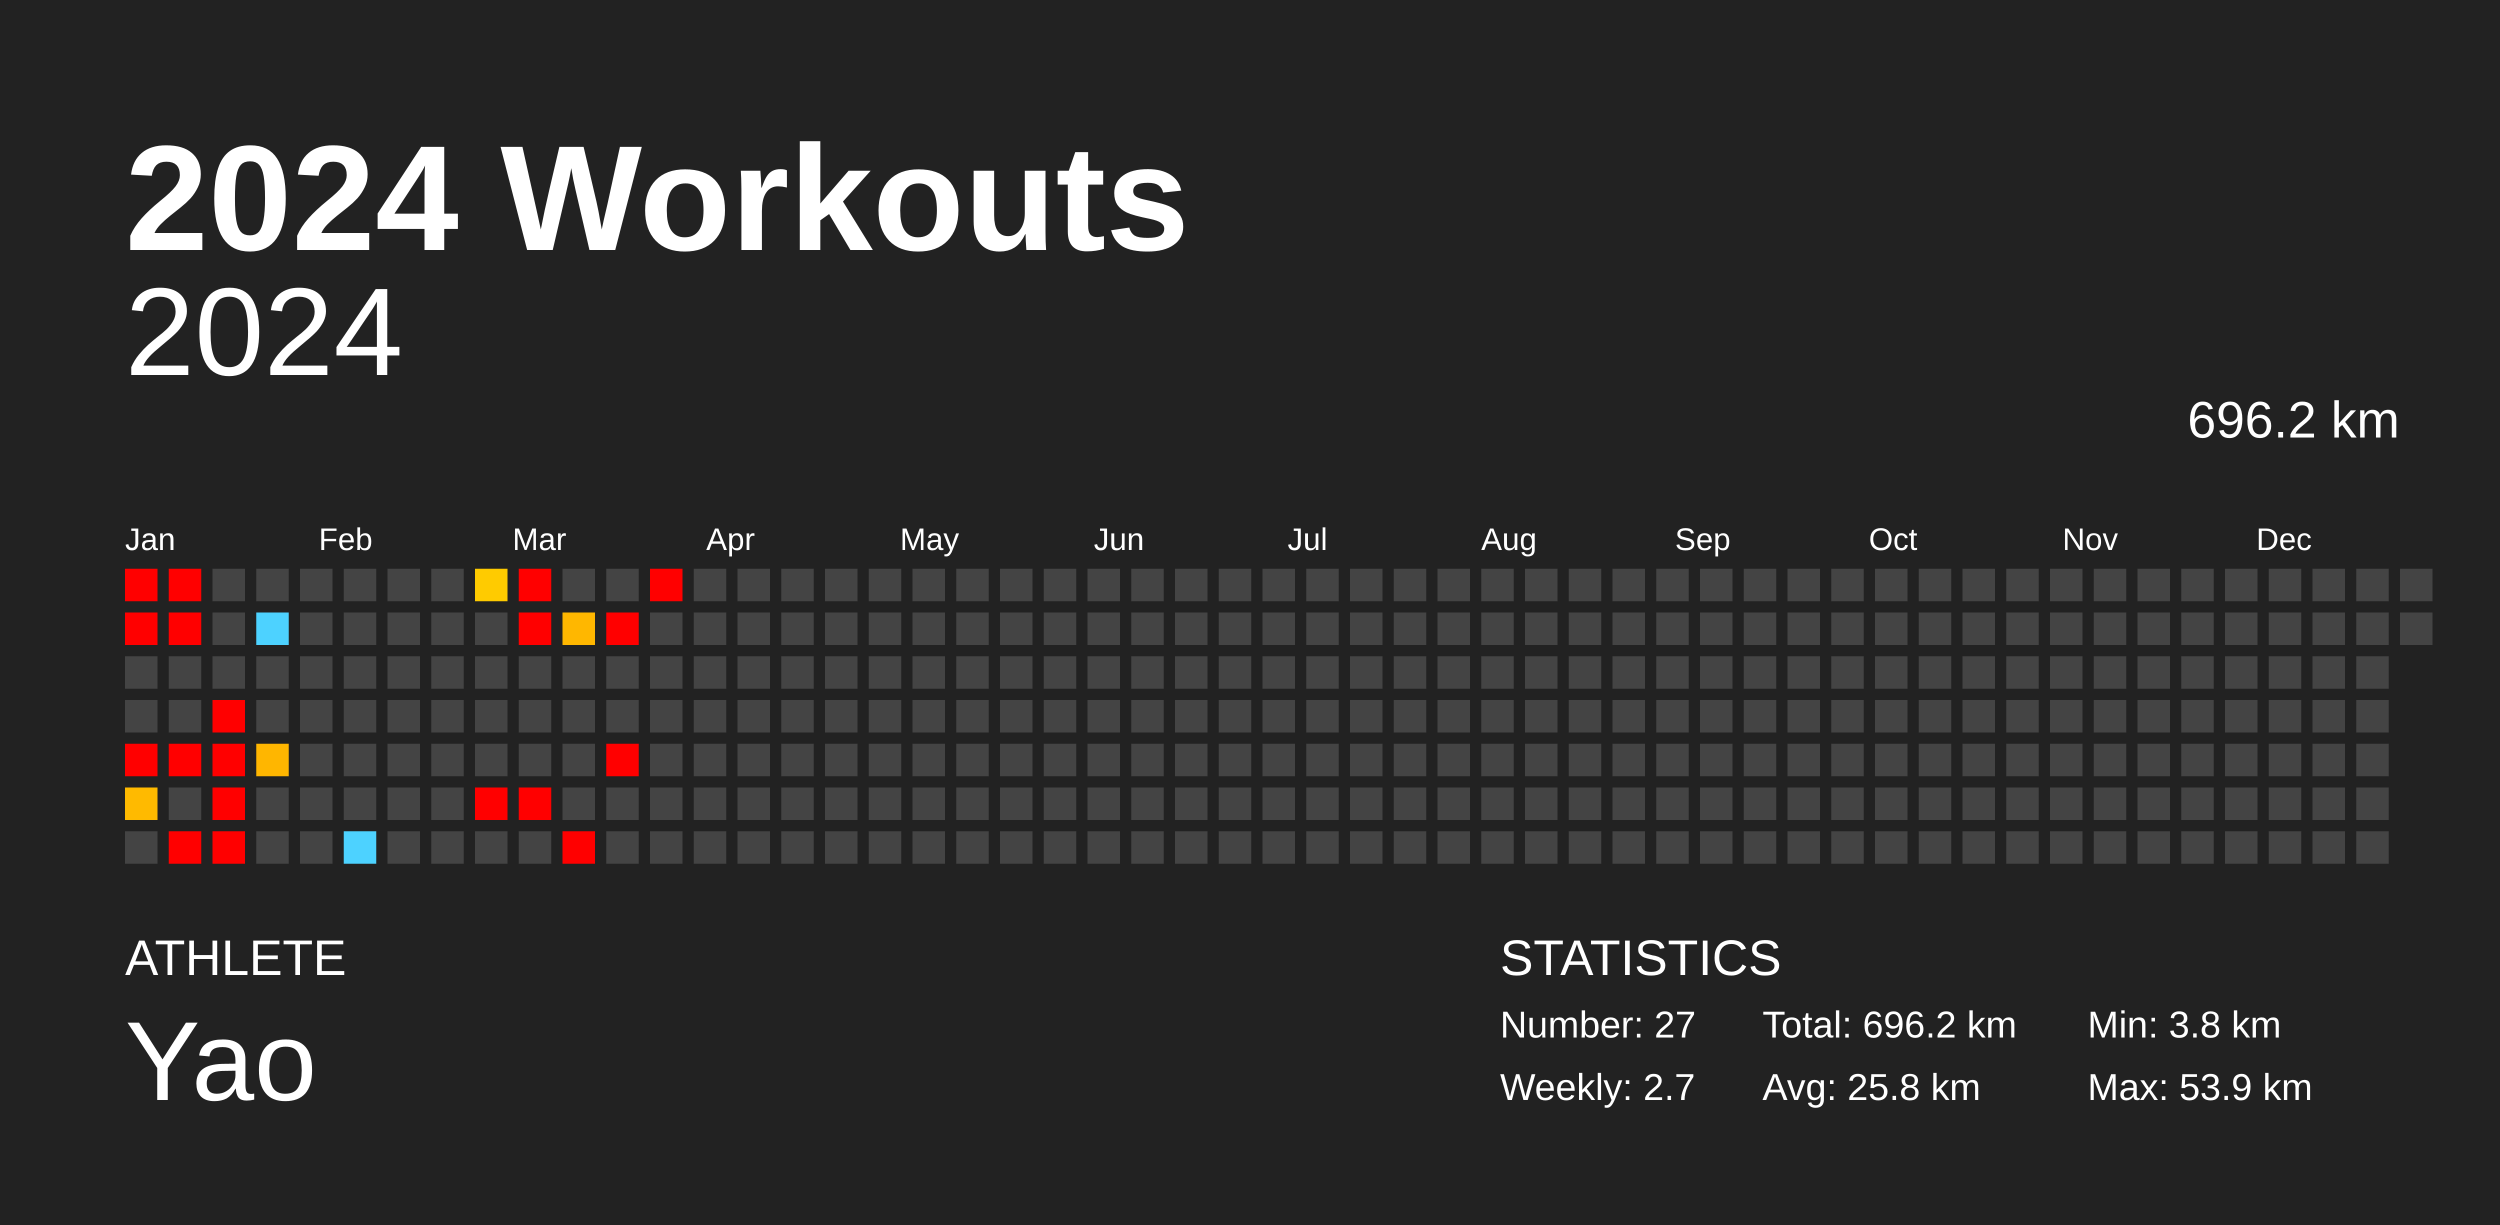
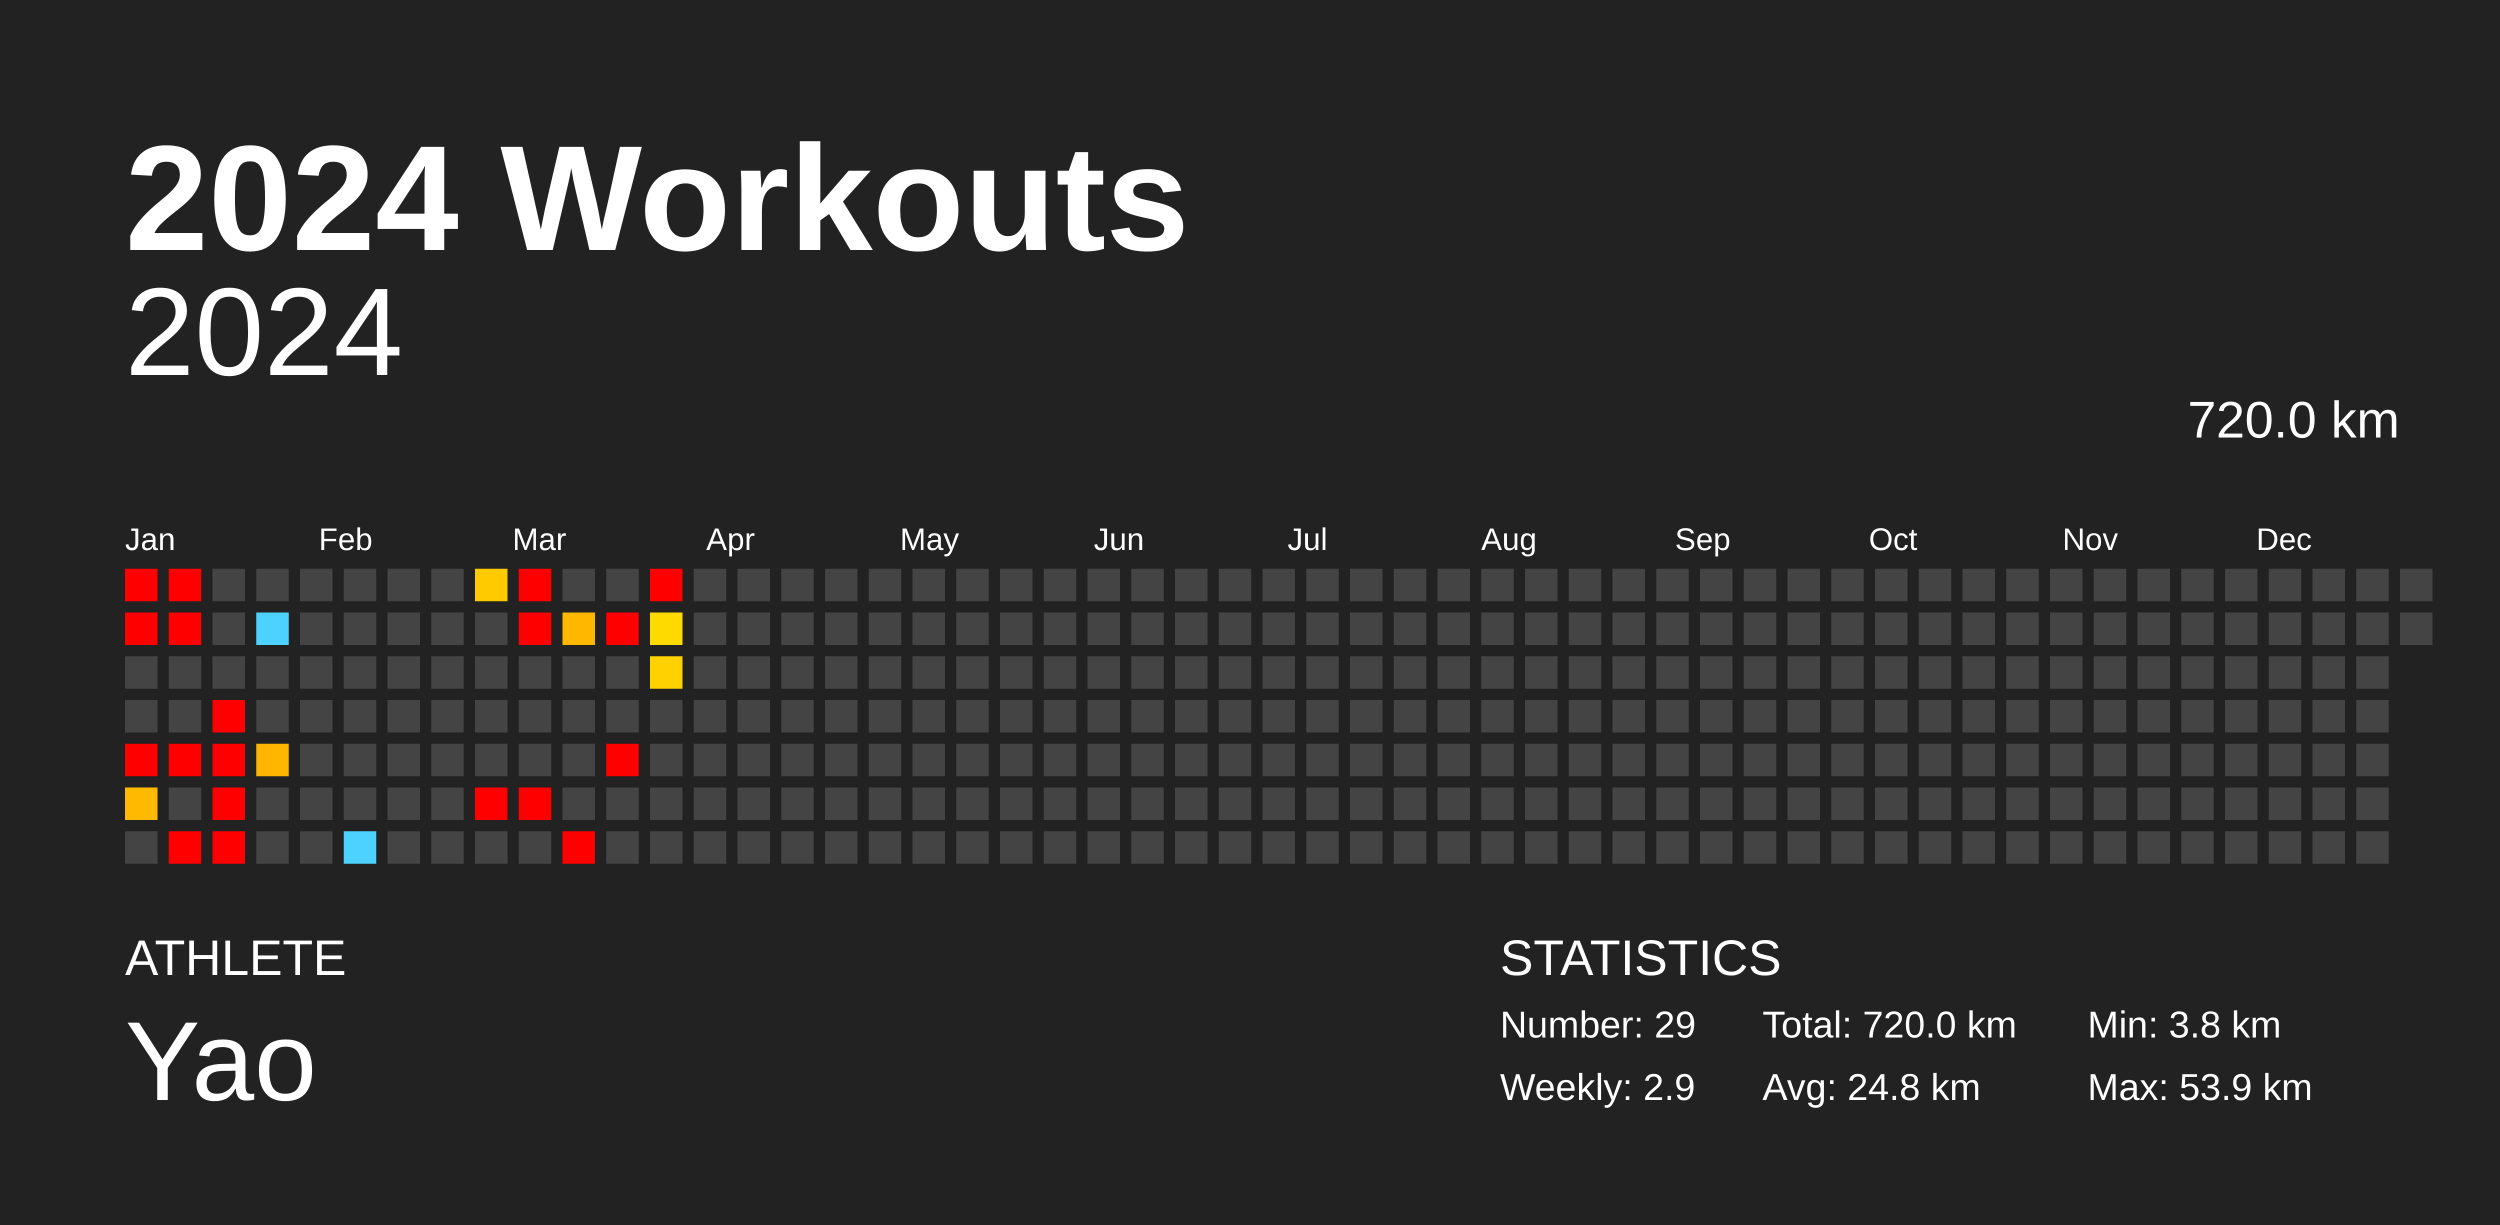
<svg xmlns="http://www.w3.org/2000/svg" baseProfile="full" height="98mm" version="1.1" viewBox="0,0,200,98" width="200mm">
  <defs />
  <rect fill="#222222" height="98" width="200" x="0" y="0" />
  <text fill="#FFFFFF" style="font-size:12px; font-family:Arial; font-weight:bold;" x="10" y="20">2024 Workouts</text>
  <text fill="#FFFFFF" style="font-size:4px; font-family:Arial" x="10" y="78">ATHLETE</text>
  <text fill="#FFFFFF" style="font-size:9px; font-family:Arial" x="10" y="88">Yao</text>
  <text fill="#FFFFFF" style="font-size:4px; font-family:Arial" x="120" y="78">STATISTICS</text>
-   <text fill="#FFFFFF" style="font-size:3px; font-family:Arial" x="120" y="83">Number: 27</text>
-   <text fill="#FFFFFF" style="font-size:3px; font-family:Arial" x="120" y="88">Weekly: 2.7</text>
-   <text fill="#FFFFFF" style="font-size:3px; font-family:Arial" x="141" y="83">Total: 696.2 km</text>
-   <text fill="#FFFFFF" style="font-size:3px; font-family:Arial" x="141" y="88">Avg: 25.8 km</text>
+   <text fill="#FFFFFF" style="font-size:3px; font-family:Arial" x="120" y="83">Number: 29</text>
+   <text fill="#FFFFFF" style="font-size:3px; font-family:Arial" x="120" y="88">Weekly: 2.9</text>
+   <text fill="#FFFFFF" style="font-size:3px; font-family:Arial" x="141" y="83">Total: 720.0 km</text>
+   <text fill="#FFFFFF" style="font-size:3px; font-family:Arial" x="141" y="88">Avg: 24.8 km</text>
  <text fill="#FFFFFF" style="font-size:3px; font-family:Arial" x="167" y="83">Min: 3.8 km</text>
  <text fill="#FFFFFF" style="font-size:3px; font-family:Arial" x="167" y="88">Max: 53.9 km</text>
  <text alignment-baseline="hanging" fill="#FFFFFF" style="font-size:10.0px; font-family:Arial;" x="10" y="30">2024</text>
-   <text alignment-baseline="hanging" fill="#FFFFFF" style="font-size:4.125px; font-family:Arial;" x="175" y="35">696.2 km</text>
+   <text alignment-baseline="hanging" fill="#FFFFFF" style="font-size:4.125px; font-family:Arial;" x="175" y="35">720.0 km</text>
  <text fill="#FFFFFF" style="font-size:2.5px; font-family:Arial" x="10.0" y="44">Jan</text>
  <text fill="#FFFFFF" style="font-size:2.5px; font-family:Arial" x="25.5" y="44">Feb</text>
  <text fill="#FFFFFF" style="font-size:2.5px; font-family:Arial" x="41.0" y="44">Mar</text>
  <text fill="#FFFFFF" style="font-size:2.5px; font-family:Arial" x="56.5" y="44">Apr</text>
  <text fill="#FFFFFF" style="font-size:2.5px; font-family:Arial" x="72.0" y="44">May</text>
  <text fill="#FFFFFF" style="font-size:2.5px; font-family:Arial" x="87.5" y="44">Jun</text>
  <text fill="#FFFFFF" style="font-size:2.5px; font-family:Arial" x="103.0" y="44">Jul</text>
  <text fill="#FFFFFF" style="font-size:2.5px; font-family:Arial" x="118.5" y="44">Aug</text>
  <text fill="#FFFFFF" style="font-size:2.5px; font-family:Arial" x="134.0" y="44">Sep</text>
  <text fill="#FFFFFF" style="font-size:2.5px; font-family:Arial" x="149.5" y="44">Oct</text>
  <text fill="#FFFFFF" style="font-size:2.5px; font-family:Arial" x="165.0" y="44">Nov</text>
  <text fill="#FFFFFF" style="font-size:2.5px; font-family:Arial" x="180.5" y="44">Dec</text>
  <rect fill="red" height="2.6" width="2.6" x="10.0" y="45.5" />
  <rect fill="red" height="2.6" width="2.6" x="10.0" y="49.0" />
  <rect fill="#444444" height="2.6" width="2.6" x="10.0" y="52.5" />
  <rect fill="#444444" height="2.6" width="2.6" x="10.0" y="56.0" />
  <rect fill="red" height="2.6" width="2.6" x="10.0" y="59.5" />
  <rect fill="#ffba00" height="2.6" width="2.6" x="10.0" y="63.0" />
  <rect fill="#444444" height="2.6" width="2.6" x="10.0" y="66.5" />
  <rect fill="red" height="2.6" width="2.6" x="13.5" y="45.5" />
  <rect fill="red" height="2.6" width="2.6" x="13.5" y="49.0" />
  <rect fill="#444444" height="2.6" width="2.6" x="13.5" y="52.5" />
  <rect fill="#444444" height="2.6" width="2.6" x="13.5" y="56.0" />
  <rect fill="red" height="2.6" width="2.6" x="13.5" y="59.5" />
  <rect fill="#444444" height="2.6" width="2.6" x="13.5" y="63.0" />
  <rect fill="red" height="2.6" width="2.6" x="13.5" y="66.5" />
  <rect fill="#444444" height="2.6" width="2.6" x="17.0" y="45.5" />
  <rect fill="#444444" height="2.6" width="2.6" x="17.0" y="49.0" />
  <rect fill="#444444" height="2.6" width="2.6" x="17.0" y="52.5" />
  <rect fill="red" height="2.6" width="2.6" x="17.0" y="56.0" />
  <rect fill="red" height="2.6" width="2.6" x="17.0" y="59.5" />
  <rect fill="red" height="2.6" width="2.6" x="17.0" y="63.0" />
  <rect fill="red" height="2.6" width="2.6" x="17.0" y="66.5" />
  <rect fill="#444444" height="2.6" width="2.6" x="20.5" y="45.5" />
  <rect fill="#4dd2ff" height="2.6" width="2.6" x="20.5" y="49.0" />
  <rect fill="#444444" height="2.6" width="2.6" x="20.5" y="52.5" />
  <rect fill="#444444" height="2.6" width="2.6" x="20.5" y="56.0" />
  <rect fill="#ffb600" height="2.6" width="2.6" x="20.5" y="59.5" />
  <rect fill="#444444" height="2.6" width="2.6" x="20.5" y="63.0" />
  <rect fill="#444444" height="2.6" width="2.6" x="20.5" y="66.5" />
  <rect fill="#444444" height="2.6" width="2.6" x="24.0" y="45.5" />
  <rect fill="#444444" height="2.6" width="2.6" x="24.0" y="49.0" />
  <rect fill="#444444" height="2.6" width="2.6" x="24.0" y="52.5" />
  <rect fill="#444444" height="2.6" width="2.6" x="24.0" y="56.0" />
  <rect fill="#444444" height="2.6" width="2.6" x="24.0" y="59.5" />
  <rect fill="#444444" height="2.6" width="2.6" x="24.0" y="63.0" />
  <rect fill="#444444" height="2.6" width="2.6" x="24.0" y="66.5" />
  <rect fill="#444444" height="2.6" width="2.6" x="27.5" y="45.5" />
  <rect fill="#444444" height="2.6" width="2.6" x="27.5" y="49.0" />
  <rect fill="#444444" height="2.6" width="2.6" x="27.5" y="52.5" />
  <rect fill="#444444" height="2.6" width="2.6" x="27.5" y="56.0" />
  <rect fill="#444444" height="2.6" width="2.6" x="27.5" y="59.5" />
  <rect fill="#444444" height="2.6" width="2.6" x="27.5" y="63.0" />
  <rect fill="#4dd2ff" height="2.6" width="2.6" x="27.5" y="66.5" />
  <rect fill="#444444" height="2.6" width="2.6" x="31.0" y="45.5" />
  <rect fill="#444444" height="2.6" width="2.6" x="31.0" y="49.0" />
  <rect fill="#444444" height="2.6" width="2.6" x="31.0" y="52.5" />
  <rect fill="#444444" height="2.6" width="2.6" x="31.0" y="56.0" />
  <rect fill="#444444" height="2.6" width="2.6" x="31.0" y="59.5" />
  <rect fill="#444444" height="2.6" width="2.6" x="31.0" y="63.0" />
  <rect fill="#444444" height="2.6" width="2.6" x="31.0" y="66.5" />
  <rect fill="#444444" height="2.6" width="2.6" x="34.5" y="45.5" />
  <rect fill="#444444" height="2.6" width="2.6" x="34.5" y="49.0" />
  <rect fill="#444444" height="2.6" width="2.6" x="34.5" y="52.5" />
  <rect fill="#444444" height="2.6" width="2.6" x="34.5" y="56.0" />
  <rect fill="#444444" height="2.6" width="2.6" x="34.5" y="59.5" />
  <rect fill="#444444" height="2.6" width="2.6" x="34.5" y="63.0" />
  <rect fill="#444444" height="2.6" width="2.6" x="34.5" y="66.5" />
  <rect fill="#ffcb00" height="2.6" width="2.6" x="38.0" y="45.5" />
  <rect fill="#444444" height="2.6" width="2.6" x="38.0" y="49.0" />
  <rect fill="#444444" height="2.6" width="2.6" x="38.0" y="52.5" />
  <rect fill="#444444" height="2.6" width="2.6" x="38.0" y="56.0" />
  <rect fill="#444444" height="2.6" width="2.6" x="38.0" y="59.5" />
  <rect fill="red" height="2.6" width="2.6" x="38.0" y="63.0" />
  <rect fill="#444444" height="2.6" width="2.6" x="38.0" y="66.5" />
  <rect fill="red" height="2.6" width="2.6" x="41.5" y="45.5" />
  <rect fill="red" height="2.6" width="2.6" x="41.5" y="49.0" />
  <rect fill="#444444" height="2.6" width="2.6" x="41.5" y="52.5" />
  <rect fill="#444444" height="2.6" width="2.6" x="41.5" y="56.0" />
  <rect fill="#444444" height="2.6" width="2.6" x="41.5" y="59.5" />
  <rect fill="red" height="2.6" width="2.6" x="41.5" y="63.0" />
  <rect fill="#444444" height="2.6" width="2.6" x="41.5" y="66.5" />
  <rect fill="#444444" height="2.6" width="2.6" x="45.0" y="45.5" />
  <rect fill="#ffb700" height="2.6" width="2.6" x="45.0" y="49.0" />
  <rect fill="#444444" height="2.6" width="2.6" x="45.0" y="52.5" />
  <rect fill="#444444" height="2.6" width="2.6" x="45.0" y="56.0" />
  <rect fill="#444444" height="2.6" width="2.6" x="45.0" y="59.5" />
  <rect fill="#444444" height="2.6" width="2.6" x="45.0" y="63.0" />
  <rect fill="red" height="2.6" width="2.6" x="45.0" y="66.5" />
  <rect fill="#444444" height="2.6" width="2.6" x="48.5" y="45.5" />
  <rect fill="red" height="2.6" width="2.6" x="48.5" y="49.0" />
  <rect fill="#444444" height="2.6" width="2.6" x="48.5" y="52.5" />
  <rect fill="#444444" height="2.6" width="2.6" x="48.5" y="56.0" />
  <rect fill="red" height="2.6" width="2.6" x="48.5" y="59.5" />
  <rect fill="#444444" height="2.6" width="2.6" x="48.5" y="63.0" />
  <rect fill="#444444" height="2.6" width="2.6" x="48.5" y="66.5" />
  <rect fill="red" height="2.6" width="2.6" x="52.0" y="45.5" />
-   <rect fill="#444444" height="2.6" width="2.6" x="52.0" y="49.0" />
-   <rect fill="#444444" height="2.6" width="2.6" x="52.0" y="52.5" />
+   <rect fill="#ffda00" height="2.6" width="2.6" x="52.0" y="49.0" />
+   <rect fill="#ffd100" height="2.6" width="2.6" x="52.0" y="52.5" />
  <rect fill="#444444" height="2.6" width="2.6" x="52.0" y="56.0" />
  <rect fill="#444444" height="2.6" width="2.6" x="52.0" y="59.5" />
  <rect fill="#444444" height="2.6" width="2.6" x="52.0" y="63.0" />
  <rect fill="#444444" height="2.6" width="2.6" x="52.0" y="66.5" />
  <rect fill="#444444" height="2.6" width="2.6" x="55.5" y="45.5" />
  <rect fill="#444444" height="2.6" width="2.6" x="55.5" y="49.0" />
  <rect fill="#444444" height="2.6" width="2.6" x="55.5" y="52.5" />
  <rect fill="#444444" height="2.6" width="2.6" x="55.5" y="56.0" />
  <rect fill="#444444" height="2.6" width="2.6" x="55.5" y="59.5" />
  <rect fill="#444444" height="2.6" width="2.6" x="55.5" y="63.0" />
  <rect fill="#444444" height="2.6" width="2.6" x="55.5" y="66.5" />
  <rect fill="#444444" height="2.6" width="2.6" x="59.0" y="45.5" />
  <rect fill="#444444" height="2.6" width="2.6" x="59.0" y="49.0" />
  <rect fill="#444444" height="2.6" width="2.6" x="59.0" y="52.5" />
  <rect fill="#444444" height="2.6" width="2.6" x="59.0" y="56.0" />
  <rect fill="#444444" height="2.6" width="2.6" x="59.0" y="59.5" />
  <rect fill="#444444" height="2.6" width="2.6" x="59.0" y="63.0" />
  <rect fill="#444444" height="2.6" width="2.6" x="59.0" y="66.5" />
  <rect fill="#444444" height="2.6" width="2.6" x="62.5" y="45.5" />
  <rect fill="#444444" height="2.6" width="2.6" x="62.5" y="49.0" />
  <rect fill="#444444" height="2.6" width="2.6" x="62.5" y="52.5" />
  <rect fill="#444444" height="2.6" width="2.6" x="62.5" y="56.0" />
  <rect fill="#444444" height="2.6" width="2.6" x="62.5" y="59.5" />
  <rect fill="#444444" height="2.6" width="2.6" x="62.5" y="63.0" />
  <rect fill="#444444" height="2.6" width="2.6" x="62.5" y="66.5" />
  <rect fill="#444444" height="2.6" width="2.6" x="66.0" y="45.5" />
  <rect fill="#444444" height="2.6" width="2.6" x="66.0" y="49.0" />
  <rect fill="#444444" height="2.6" width="2.6" x="66.0" y="52.5" />
  <rect fill="#444444" height="2.6" width="2.6" x="66.0" y="56.0" />
  <rect fill="#444444" height="2.6" width="2.6" x="66.0" y="59.5" />
  <rect fill="#444444" height="2.6" width="2.6" x="66.0" y="63.0" />
  <rect fill="#444444" height="2.6" width="2.6" x="66.0" y="66.5" />
  <rect fill="#444444" height="2.6" width="2.6" x="69.5" y="45.5" />
  <rect fill="#444444" height="2.6" width="2.6" x="69.5" y="49.0" />
  <rect fill="#444444" height="2.6" width="2.6" x="69.5" y="52.5" />
  <rect fill="#444444" height="2.6" width="2.6" x="69.5" y="56.0" />
  <rect fill="#444444" height="2.6" width="2.6" x="69.5" y="59.5" />
  <rect fill="#444444" height="2.6" width="2.6" x="69.5" y="63.0" />
  <rect fill="#444444" height="2.6" width="2.6" x="69.5" y="66.5" />
  <rect fill="#444444" height="2.6" width="2.6" x="73.0" y="45.5" />
  <rect fill="#444444" height="2.6" width="2.6" x="73.0" y="49.0" />
  <rect fill="#444444" height="2.6" width="2.6" x="73.0" y="52.5" />
  <rect fill="#444444" height="2.6" width="2.6" x="73.0" y="56.0" />
  <rect fill="#444444" height="2.6" width="2.6" x="73.0" y="59.5" />
  <rect fill="#444444" height="2.6" width="2.6" x="73.0" y="63.0" />
  <rect fill="#444444" height="2.6" width="2.6" x="73.0" y="66.5" />
  <rect fill="#444444" height="2.6" width="2.6" x="76.5" y="45.5" />
  <rect fill="#444444" height="2.6" width="2.6" x="76.5" y="49.0" />
  <rect fill="#444444" height="2.6" width="2.6" x="76.5" y="52.5" />
  <rect fill="#444444" height="2.6" width="2.6" x="76.5" y="56.0" />
  <rect fill="#444444" height="2.6" width="2.6" x="76.5" y="59.5" />
  <rect fill="#444444" height="2.6" width="2.6" x="76.5" y="63.0" />
  <rect fill="#444444" height="2.6" width="2.6" x="76.5" y="66.5" />
  <rect fill="#444444" height="2.6" width="2.6" x="80.0" y="45.5" />
  <rect fill="#444444" height="2.6" width="2.6" x="80.0" y="49.0" />
  <rect fill="#444444" height="2.6" width="2.6" x="80.0" y="52.5" />
  <rect fill="#444444" height="2.6" width="2.6" x="80.0" y="56.0" />
  <rect fill="#444444" height="2.6" width="2.6" x="80.0" y="59.5" />
  <rect fill="#444444" height="2.6" width="2.6" x="80.0" y="63.0" />
  <rect fill="#444444" height="2.6" width="2.6" x="80.0" y="66.5" />
  <rect fill="#444444" height="2.6" width="2.6" x="83.5" y="45.5" />
  <rect fill="#444444" height="2.6" width="2.6" x="83.5" y="49.0" />
  <rect fill="#444444" height="2.6" width="2.6" x="83.5" y="52.5" />
  <rect fill="#444444" height="2.6" width="2.6" x="83.5" y="56.0" />
  <rect fill="#444444" height="2.6" width="2.6" x="83.5" y="59.5" />
  <rect fill="#444444" height="2.6" width="2.6" x="83.5" y="63.0" />
  <rect fill="#444444" height="2.6" width="2.6" x="83.5" y="66.5" />
  <rect fill="#444444" height="2.6" width="2.6" x="87.0" y="45.5" />
  <rect fill="#444444" height="2.6" width="2.6" x="87.0" y="49.0" />
  <rect fill="#444444" height="2.6" width="2.6" x="87.0" y="52.5" />
  <rect fill="#444444" height="2.6" width="2.6" x="87.0" y="56.0" />
  <rect fill="#444444" height="2.6" width="2.6" x="87.0" y="59.5" />
  <rect fill="#444444" height="2.6" width="2.6" x="87.0" y="63.0" />
  <rect fill="#444444" height="2.6" width="2.6" x="87.0" y="66.5" />
  <rect fill="#444444" height="2.6" width="2.6" x="90.5" y="45.5" />
  <rect fill="#444444" height="2.6" width="2.6" x="90.5" y="49.0" />
  <rect fill="#444444" height="2.6" width="2.6" x="90.5" y="52.5" />
  <rect fill="#444444" height="2.6" width="2.6" x="90.5" y="56.0" />
  <rect fill="#444444" height="2.6" width="2.6" x="90.5" y="59.5" />
  <rect fill="#444444" height="2.6" width="2.6" x="90.5" y="63.0" />
  <rect fill="#444444" height="2.6" width="2.6" x="90.5" y="66.5" />
  <rect fill="#444444" height="2.6" width="2.6" x="94.0" y="45.5" />
  <rect fill="#444444" height="2.6" width="2.6" x="94.0" y="49.0" />
  <rect fill="#444444" height="2.6" width="2.6" x="94.0" y="52.5" />
  <rect fill="#444444" height="2.6" width="2.6" x="94.0" y="56.0" />
  <rect fill="#444444" height="2.6" width="2.6" x="94.0" y="59.5" />
  <rect fill="#444444" height="2.6" width="2.6" x="94.0" y="63.0" />
  <rect fill="#444444" height="2.6" width="2.6" x="94.0" y="66.5" />
  <rect fill="#444444" height="2.6" width="2.6" x="97.5" y="45.5" />
  <rect fill="#444444" height="2.6" width="2.6" x="97.5" y="49.0" />
  <rect fill="#444444" height="2.6" width="2.6" x="97.5" y="52.5" />
  <rect fill="#444444" height="2.6" width="2.6" x="97.5" y="56.0" />
  <rect fill="#444444" height="2.6" width="2.6" x="97.5" y="59.5" />
  <rect fill="#444444" height="2.6" width="2.6" x="97.5" y="63.0" />
  <rect fill="#444444" height="2.6" width="2.6" x="97.5" y="66.5" />
  <rect fill="#444444" height="2.6" width="2.6" x="101.0" y="45.5" />
  <rect fill="#444444" height="2.6" width="2.6" x="101.0" y="49.0" />
  <rect fill="#444444" height="2.6" width="2.6" x="101.0" y="52.5" />
  <rect fill="#444444" height="2.6" width="2.6" x="101.0" y="56.0" />
  <rect fill="#444444" height="2.6" width="2.6" x="101.0" y="59.5" />
  <rect fill="#444444" height="2.6" width="2.6" x="101.0" y="63.0" />
  <rect fill="#444444" height="2.6" width="2.6" x="101.0" y="66.5" />
  <rect fill="#444444" height="2.6" width="2.6" x="104.5" y="45.5" />
  <rect fill="#444444" height="2.6" width="2.6" x="104.5" y="49.0" />
  <rect fill="#444444" height="2.6" width="2.6" x="104.5" y="52.5" />
  <rect fill="#444444" height="2.6" width="2.6" x="104.5" y="56.0" />
  <rect fill="#444444" height="2.6" width="2.6" x="104.5" y="59.5" />
  <rect fill="#444444" height="2.6" width="2.6" x="104.5" y="63.0" />
  <rect fill="#444444" height="2.6" width="2.6" x="104.5" y="66.5" />
  <rect fill="#444444" height="2.6" width="2.6" x="108.0" y="45.5" />
  <rect fill="#444444" height="2.6" width="2.6" x="108.0" y="49.0" />
  <rect fill="#444444" height="2.6" width="2.6" x="108.0" y="52.5" />
  <rect fill="#444444" height="2.6" width="2.6" x="108.0" y="56.0" />
  <rect fill="#444444" height="2.6" width="2.6" x="108.0" y="59.5" />
  <rect fill="#444444" height="2.6" width="2.6" x="108.0" y="63.0" />
  <rect fill="#444444" height="2.6" width="2.6" x="108.0" y="66.5" />
  <rect fill="#444444" height="2.6" width="2.6" x="111.5" y="45.5" />
  <rect fill="#444444" height="2.6" width="2.6" x="111.5" y="49.0" />
  <rect fill="#444444" height="2.6" width="2.6" x="111.5" y="52.5" />
  <rect fill="#444444" height="2.6" width="2.6" x="111.5" y="56.0" />
  <rect fill="#444444" height="2.6" width="2.6" x="111.5" y="59.5" />
  <rect fill="#444444" height="2.6" width="2.6" x="111.5" y="63.0" />
  <rect fill="#444444" height="2.6" width="2.6" x="111.5" y="66.5" />
  <rect fill="#444444" height="2.6" width="2.6" x="115.0" y="45.5" />
  <rect fill="#444444" height="2.6" width="2.6" x="115.0" y="49.0" />
  <rect fill="#444444" height="2.6" width="2.6" x="115.0" y="52.5" />
  <rect fill="#444444" height="2.6" width="2.6" x="115.0" y="56.0" />
  <rect fill="#444444" height="2.6" width="2.6" x="115.0" y="59.5" />
  <rect fill="#444444" height="2.6" width="2.6" x="115.0" y="63.0" />
  <rect fill="#444444" height="2.6" width="2.6" x="115.0" y="66.5" />
  <rect fill="#444444" height="2.6" width="2.6" x="118.5" y="45.5" />
  <rect fill="#444444" height="2.6" width="2.6" x="118.5" y="49.0" />
  <rect fill="#444444" height="2.6" width="2.6" x="118.5" y="52.5" />
  <rect fill="#444444" height="2.6" width="2.6" x="118.5" y="56.0" />
  <rect fill="#444444" height="2.6" width="2.6" x="118.5" y="59.5" />
  <rect fill="#444444" height="2.6" width="2.6" x="118.5" y="63.0" />
  <rect fill="#444444" height="2.6" width="2.6" x="118.5" y="66.5" />
  <rect fill="#444444" height="2.6" width="2.6" x="122.0" y="45.5" />
  <rect fill="#444444" height="2.6" width="2.6" x="122.0" y="49.0" />
  <rect fill="#444444" height="2.6" width="2.6" x="122.0" y="52.5" />
  <rect fill="#444444" height="2.6" width="2.6" x="122.0" y="56.0" />
  <rect fill="#444444" height="2.6" width="2.6" x="122.0" y="59.5" />
  <rect fill="#444444" height="2.6" width="2.6" x="122.0" y="63.0" />
  <rect fill="#444444" height="2.6" width="2.6" x="122.0" y="66.5" />
  <rect fill="#444444" height="2.6" width="2.6" x="125.5" y="45.5" />
  <rect fill="#444444" height="2.6" width="2.6" x="125.5" y="49.0" />
  <rect fill="#444444" height="2.6" width="2.6" x="125.5" y="52.5" />
  <rect fill="#444444" height="2.6" width="2.6" x="125.5" y="56.0" />
  <rect fill="#444444" height="2.6" width="2.6" x="125.5" y="59.5" />
  <rect fill="#444444" height="2.6" width="2.6" x="125.5" y="63.0" />
  <rect fill="#444444" height="2.6" width="2.6" x="125.5" y="66.5" />
  <rect fill="#444444" height="2.6" width="2.6" x="129.0" y="45.5" />
  <rect fill="#444444" height="2.6" width="2.6" x="129.0" y="49.0" />
  <rect fill="#444444" height="2.6" width="2.6" x="129.0" y="52.5" />
  <rect fill="#444444" height="2.6" width="2.6" x="129.0" y="56.0" />
  <rect fill="#444444" height="2.6" width="2.6" x="129.0" y="59.5" />
  <rect fill="#444444" height="2.6" width="2.6" x="129.0" y="63.0" />
  <rect fill="#444444" height="2.6" width="2.6" x="129.0" y="66.5" />
  <rect fill="#444444" height="2.6" width="2.6" x="132.5" y="45.5" />
  <rect fill="#444444" height="2.6" width="2.6" x="132.5" y="49.0" />
  <rect fill="#444444" height="2.6" width="2.6" x="132.5" y="52.5" />
  <rect fill="#444444" height="2.6" width="2.6" x="132.5" y="56.0" />
  <rect fill="#444444" height="2.6" width="2.6" x="132.5" y="59.5" />
  <rect fill="#444444" height="2.6" width="2.6" x="132.5" y="63.0" />
  <rect fill="#444444" height="2.6" width="2.6" x="132.5" y="66.5" />
  <rect fill="#444444" height="2.6" width="2.6" x="136.0" y="45.5" />
  <rect fill="#444444" height="2.6" width="2.6" x="136.0" y="49.0" />
  <rect fill="#444444" height="2.6" width="2.6" x="136.0" y="52.5" />
  <rect fill="#444444" height="2.6" width="2.6" x="136.0" y="56.0" />
  <rect fill="#444444" height="2.6" width="2.6" x="136.0" y="59.5" />
  <rect fill="#444444" height="2.6" width="2.6" x="136.0" y="63.0" />
  <rect fill="#444444" height="2.6" width="2.6" x="136.0" y="66.5" />
  <rect fill="#444444" height="2.6" width="2.6" x="139.5" y="45.5" />
  <rect fill="#444444" height="2.6" width="2.6" x="139.5" y="49.0" />
  <rect fill="#444444" height="2.6" width="2.6" x="139.5" y="52.5" />
  <rect fill="#444444" height="2.6" width="2.6" x="139.5" y="56.0" />
  <rect fill="#444444" height="2.6" width="2.6" x="139.5" y="59.5" />
  <rect fill="#444444" height="2.6" width="2.6" x="139.5" y="63.0" />
  <rect fill="#444444" height="2.6" width="2.6" x="139.5" y="66.5" />
  <rect fill="#444444" height="2.6" width="2.6" x="143.0" y="45.5" />
  <rect fill="#444444" height="2.6" width="2.6" x="143.0" y="49.0" />
  <rect fill="#444444" height="2.6" width="2.6" x="143.0" y="52.5" />
  <rect fill="#444444" height="2.6" width="2.6" x="143.0" y="56.0" />
  <rect fill="#444444" height="2.6" width="2.6" x="143.0" y="59.5" />
  <rect fill="#444444" height="2.6" width="2.6" x="143.0" y="63.0" />
  <rect fill="#444444" height="2.6" width="2.6" x="143.0" y="66.5" />
  <rect fill="#444444" height="2.6" width="2.6" x="146.5" y="45.5" />
  <rect fill="#444444" height="2.6" width="2.6" x="146.5" y="49.0" />
  <rect fill="#444444" height="2.6" width="2.6" x="146.5" y="52.5" />
  <rect fill="#444444" height="2.6" width="2.6" x="146.5" y="56.0" />
  <rect fill="#444444" height="2.6" width="2.6" x="146.5" y="59.5" />
  <rect fill="#444444" height="2.6" width="2.6" x="146.5" y="63.0" />
  <rect fill="#444444" height="2.6" width="2.6" x="146.5" y="66.5" />
  <rect fill="#444444" height="2.6" width="2.6" x="150.0" y="45.5" />
  <rect fill="#444444" height="2.6" width="2.6" x="150.0" y="49.0" />
  <rect fill="#444444" height="2.6" width="2.6" x="150.0" y="52.5" />
  <rect fill="#444444" height="2.6" width="2.6" x="150.0" y="56.0" />
  <rect fill="#444444" height="2.6" width="2.6" x="150.0" y="59.5" />
  <rect fill="#444444" height="2.6" width="2.6" x="150.0" y="63.0" />
  <rect fill="#444444" height="2.6" width="2.6" x="150.0" y="66.5" />
  <rect fill="#444444" height="2.6" width="2.6" x="153.5" y="45.5" />
  <rect fill="#444444" height="2.6" width="2.6" x="153.5" y="49.0" />
  <rect fill="#444444" height="2.6" width="2.6" x="153.5" y="52.5" />
  <rect fill="#444444" height="2.6" width="2.6" x="153.5" y="56.0" />
  <rect fill="#444444" height="2.6" width="2.6" x="153.5" y="59.5" />
  <rect fill="#444444" height="2.6" width="2.6" x="153.5" y="63.0" />
  <rect fill="#444444" height="2.6" width="2.6" x="153.5" y="66.5" />
  <rect fill="#444444" height="2.6" width="2.6" x="157.0" y="45.5" />
  <rect fill="#444444" height="2.6" width="2.6" x="157.0" y="49.0" />
  <rect fill="#444444" height="2.6" width="2.6" x="157.0" y="52.5" />
  <rect fill="#444444" height="2.6" width="2.6" x="157.0" y="56.0" />
  <rect fill="#444444" height="2.6" width="2.6" x="157.0" y="59.5" />
  <rect fill="#444444" height="2.6" width="2.6" x="157.0" y="63.0" />
  <rect fill="#444444" height="2.6" width="2.6" x="157.0" y="66.5" />
  <rect fill="#444444" height="2.6" width="2.6" x="160.5" y="45.5" />
  <rect fill="#444444" height="2.6" width="2.6" x="160.5" y="49.0" />
  <rect fill="#444444" height="2.6" width="2.6" x="160.5" y="52.5" />
  <rect fill="#444444" height="2.6" width="2.6" x="160.5" y="56.0" />
  <rect fill="#444444" height="2.6" width="2.6" x="160.5" y="59.5" />
  <rect fill="#444444" height="2.6" width="2.6" x="160.5" y="63.0" />
  <rect fill="#444444" height="2.6" width="2.6" x="160.5" y="66.5" />
  <rect fill="#444444" height="2.6" width="2.6" x="164.0" y="45.5" />
  <rect fill="#444444" height="2.6" width="2.6" x="164.0" y="49.0" />
  <rect fill="#444444" height="2.6" width="2.6" x="164.0" y="52.5" />
  <rect fill="#444444" height="2.6" width="2.6" x="164.0" y="56.0" />
  <rect fill="#444444" height="2.6" width="2.6" x="164.0" y="59.5" />
  <rect fill="#444444" height="2.6" width="2.6" x="164.0" y="63.0" />
  <rect fill="#444444" height="2.6" width="2.6" x="164.0" y="66.5" />
  <rect fill="#444444" height="2.6" width="2.6" x="167.5" y="45.5" />
  <rect fill="#444444" height="2.6" width="2.6" x="167.5" y="49.0" />
  <rect fill="#444444" height="2.6" width="2.6" x="167.5" y="52.5" />
  <rect fill="#444444" height="2.6" width="2.6" x="167.5" y="56.0" />
  <rect fill="#444444" height="2.6" width="2.6" x="167.5" y="59.5" />
  <rect fill="#444444" height="2.6" width="2.6" x="167.5" y="63.0" />
  <rect fill="#444444" height="2.6" width="2.6" x="167.5" y="66.5" />
  <rect fill="#444444" height="2.6" width="2.6" x="171.0" y="45.5" />
  <rect fill="#444444" height="2.6" width="2.6" x="171.0" y="49.0" />
  <rect fill="#444444" height="2.6" width="2.6" x="171.0" y="52.5" />
  <rect fill="#444444" height="2.6" width="2.6" x="171.0" y="56.0" />
  <rect fill="#444444" height="2.6" width="2.6" x="171.0" y="59.5" />
  <rect fill="#444444" height="2.6" width="2.6" x="171.0" y="63.0" />
  <rect fill="#444444" height="2.6" width="2.6" x="171.0" y="66.5" />
  <rect fill="#444444" height="2.6" width="2.6" x="174.5" y="45.5" />
  <rect fill="#444444" height="2.6" width="2.6" x="174.5" y="49.0" />
  <rect fill="#444444" height="2.6" width="2.6" x="174.5" y="52.5" />
  <rect fill="#444444" height="2.6" width="2.6" x="174.5" y="56.0" />
  <rect fill="#444444" height="2.6" width="2.6" x="174.5" y="59.5" />
  <rect fill="#444444" height="2.6" width="2.6" x="174.5" y="63.0" />
  <rect fill="#444444" height="2.6" width="2.6" x="174.5" y="66.5" />
  <rect fill="#444444" height="2.6" width="2.6" x="178.0" y="45.5" />
  <rect fill="#444444" height="2.6" width="2.6" x="178.0" y="49.0" />
  <rect fill="#444444" height="2.6" width="2.6" x="178.0" y="52.5" />
  <rect fill="#444444" height="2.6" width="2.6" x="178.0" y="56.0" />
  <rect fill="#444444" height="2.6" width="2.6" x="178.0" y="59.5" />
  <rect fill="#444444" height="2.6" width="2.6" x="178.0" y="63.0" />
  <rect fill="#444444" height="2.6" width="2.6" x="178.0" y="66.5" />
  <rect fill="#444444" height="2.6" width="2.6" x="181.5" y="45.5" />
  <rect fill="#444444" height="2.6" width="2.6" x="181.5" y="49.0" />
  <rect fill="#444444" height="2.6" width="2.6" x="181.5" y="52.5" />
  <rect fill="#444444" height="2.6" width="2.6" x="181.5" y="56.0" />
  <rect fill="#444444" height="2.6" width="2.6" x="181.5" y="59.5" />
  <rect fill="#444444" height="2.6" width="2.6" x="181.5" y="63.0" />
  <rect fill="#444444" height="2.6" width="2.6" x="181.5" y="66.5" />
  <rect fill="#444444" height="2.6" width="2.6" x="185.0" y="45.5" />
  <rect fill="#444444" height="2.6" width="2.6" x="185.0" y="49.0" />
  <rect fill="#444444" height="2.6" width="2.6" x="185.0" y="52.5" />
  <rect fill="#444444" height="2.6" width="2.6" x="185.0" y="56.0" />
  <rect fill="#444444" height="2.6" width="2.6" x="185.0" y="59.5" />
  <rect fill="#444444" height="2.6" width="2.6" x="185.0" y="63.0" />
  <rect fill="#444444" height="2.6" width="2.6" x="185.0" y="66.5" />
  <rect fill="#444444" height="2.6" width="2.6" x="188.5" y="45.5" />
  <rect fill="#444444" height="2.6" width="2.6" x="188.5" y="49.0" />
  <rect fill="#444444" height="2.6" width="2.6" x="188.5" y="52.5" />
  <rect fill="#444444" height="2.6" width="2.6" x="188.5" y="56.0" />
  <rect fill="#444444" height="2.6" width="2.6" x="188.5" y="59.5" />
  <rect fill="#444444" height="2.6" width="2.6" x="188.5" y="63.0" />
  <rect fill="#444444" height="2.6" width="2.6" x="188.5" y="66.5" />
  <rect fill="#444444" height="2.6" width="2.6" x="192.0" y="45.5" />
  <rect fill="#444444" height="2.6" width="2.6" x="192.0" y="49.0" />
</svg>
